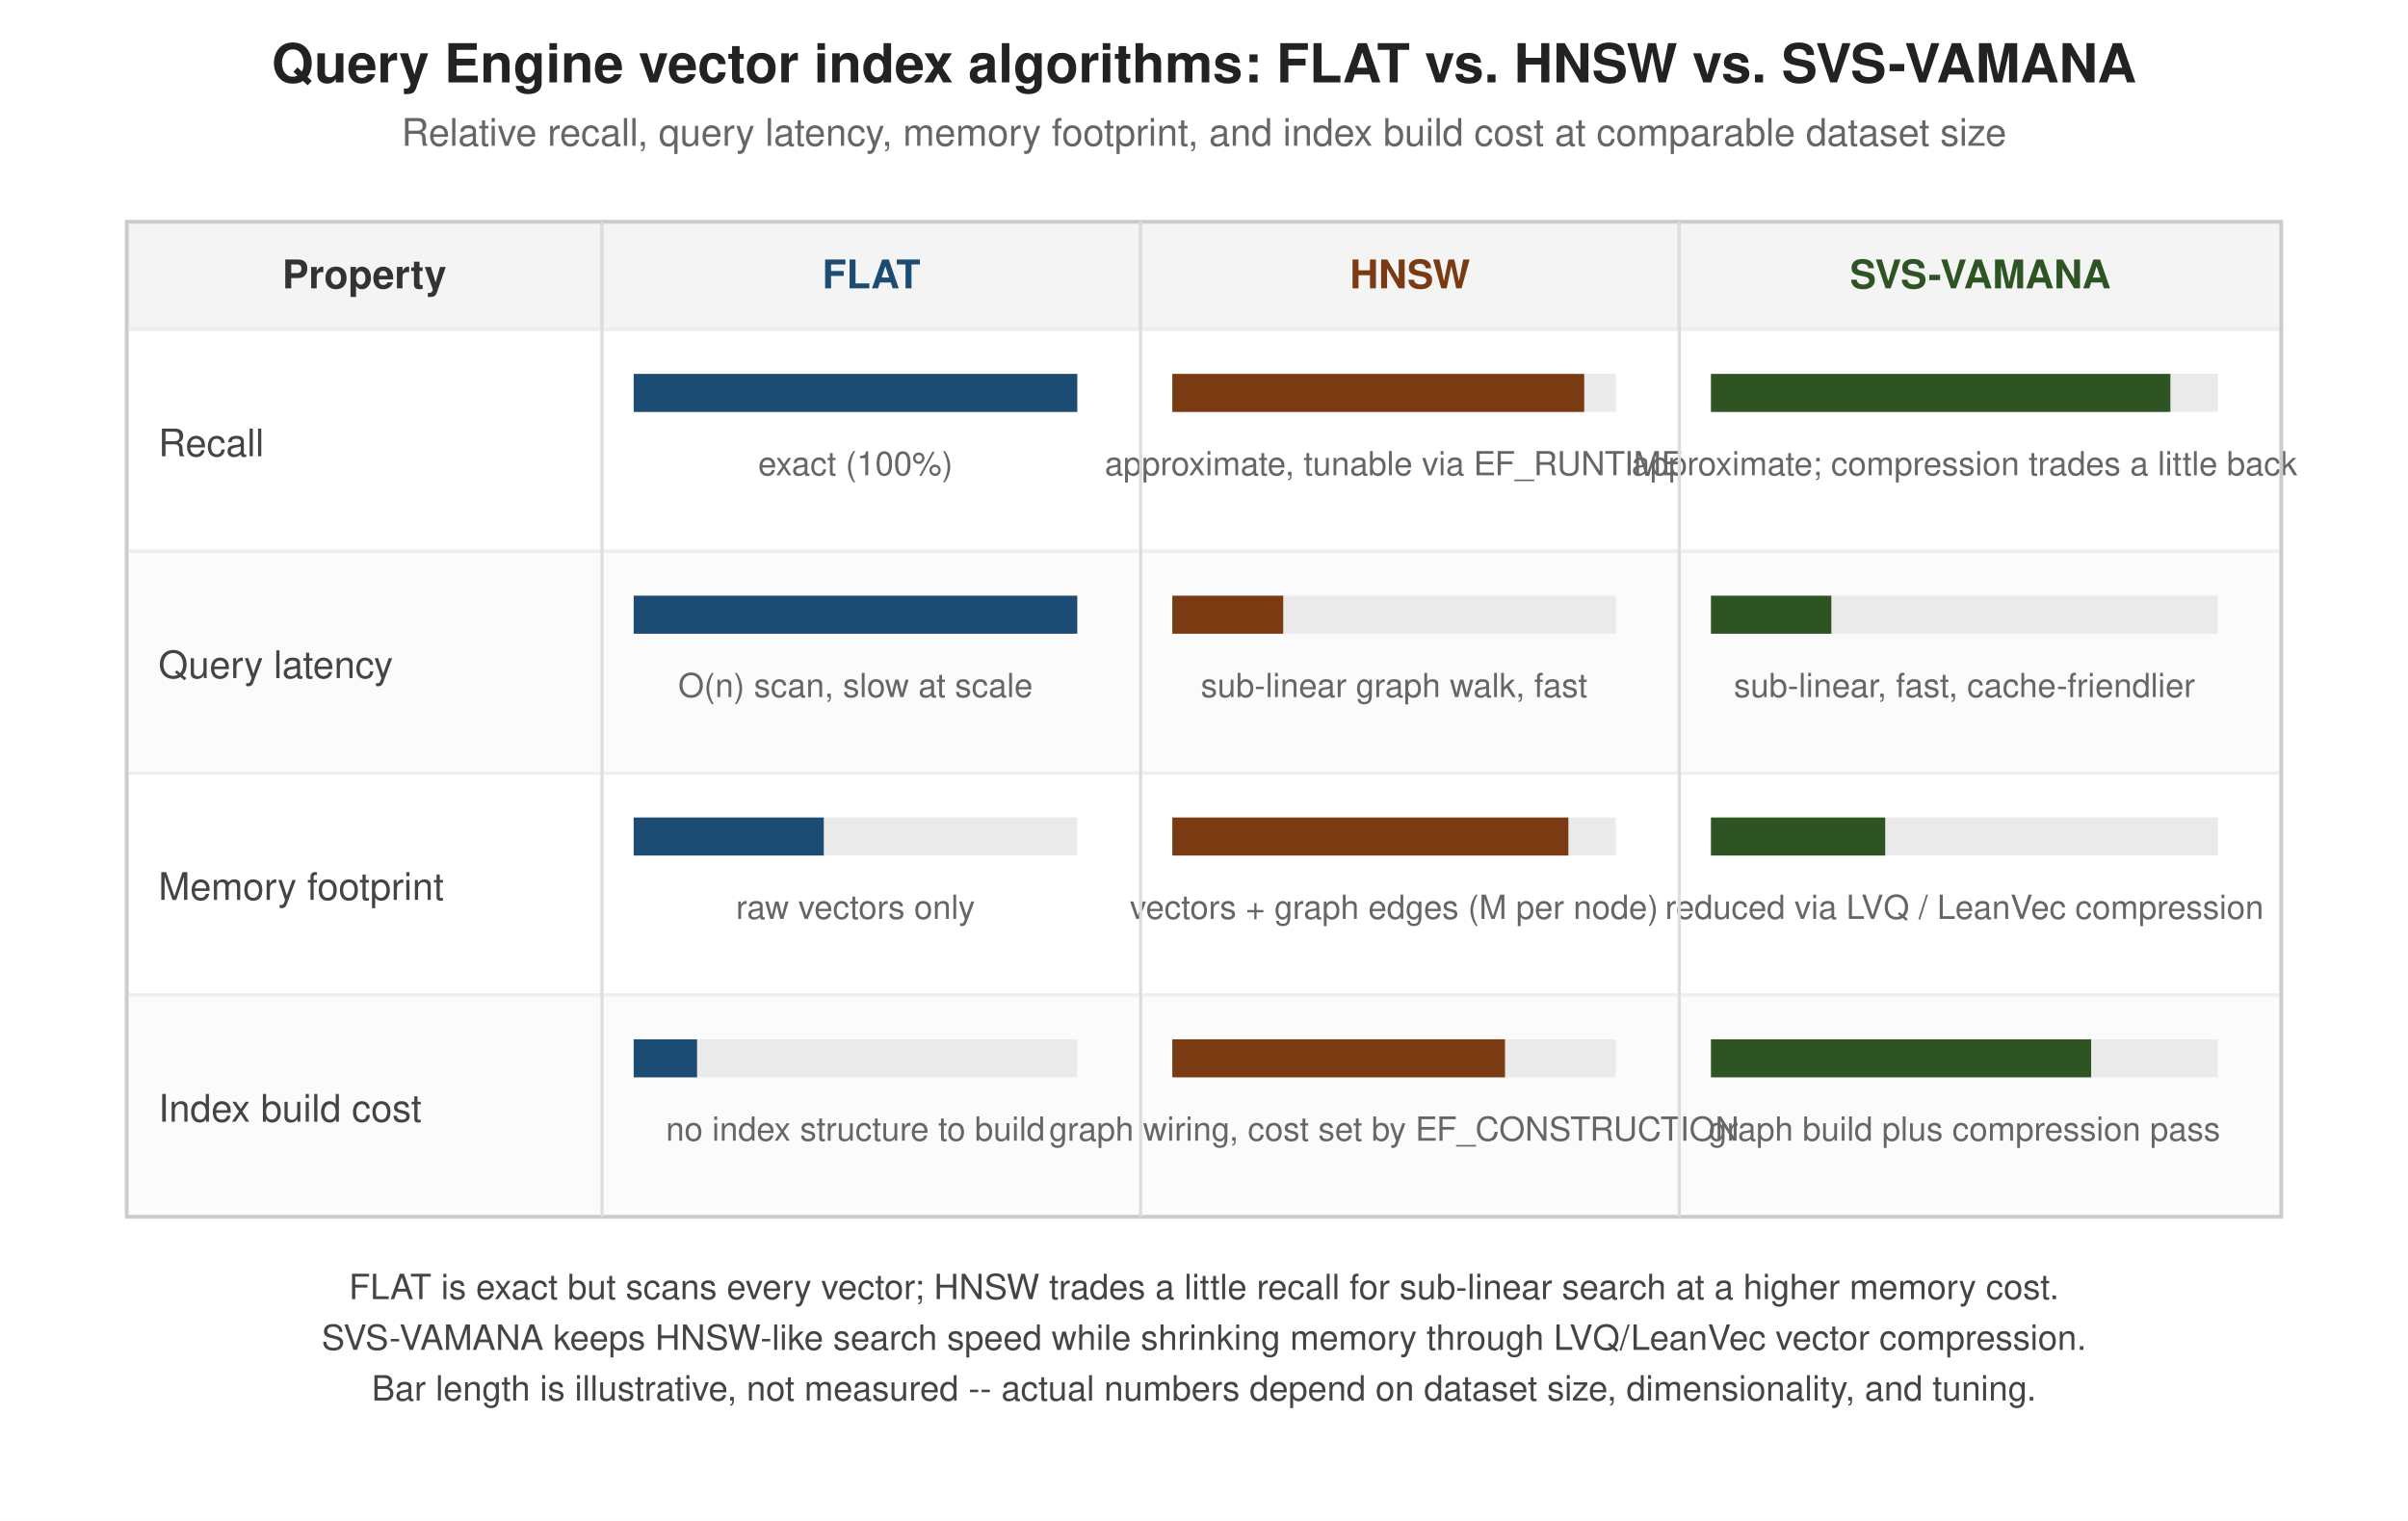
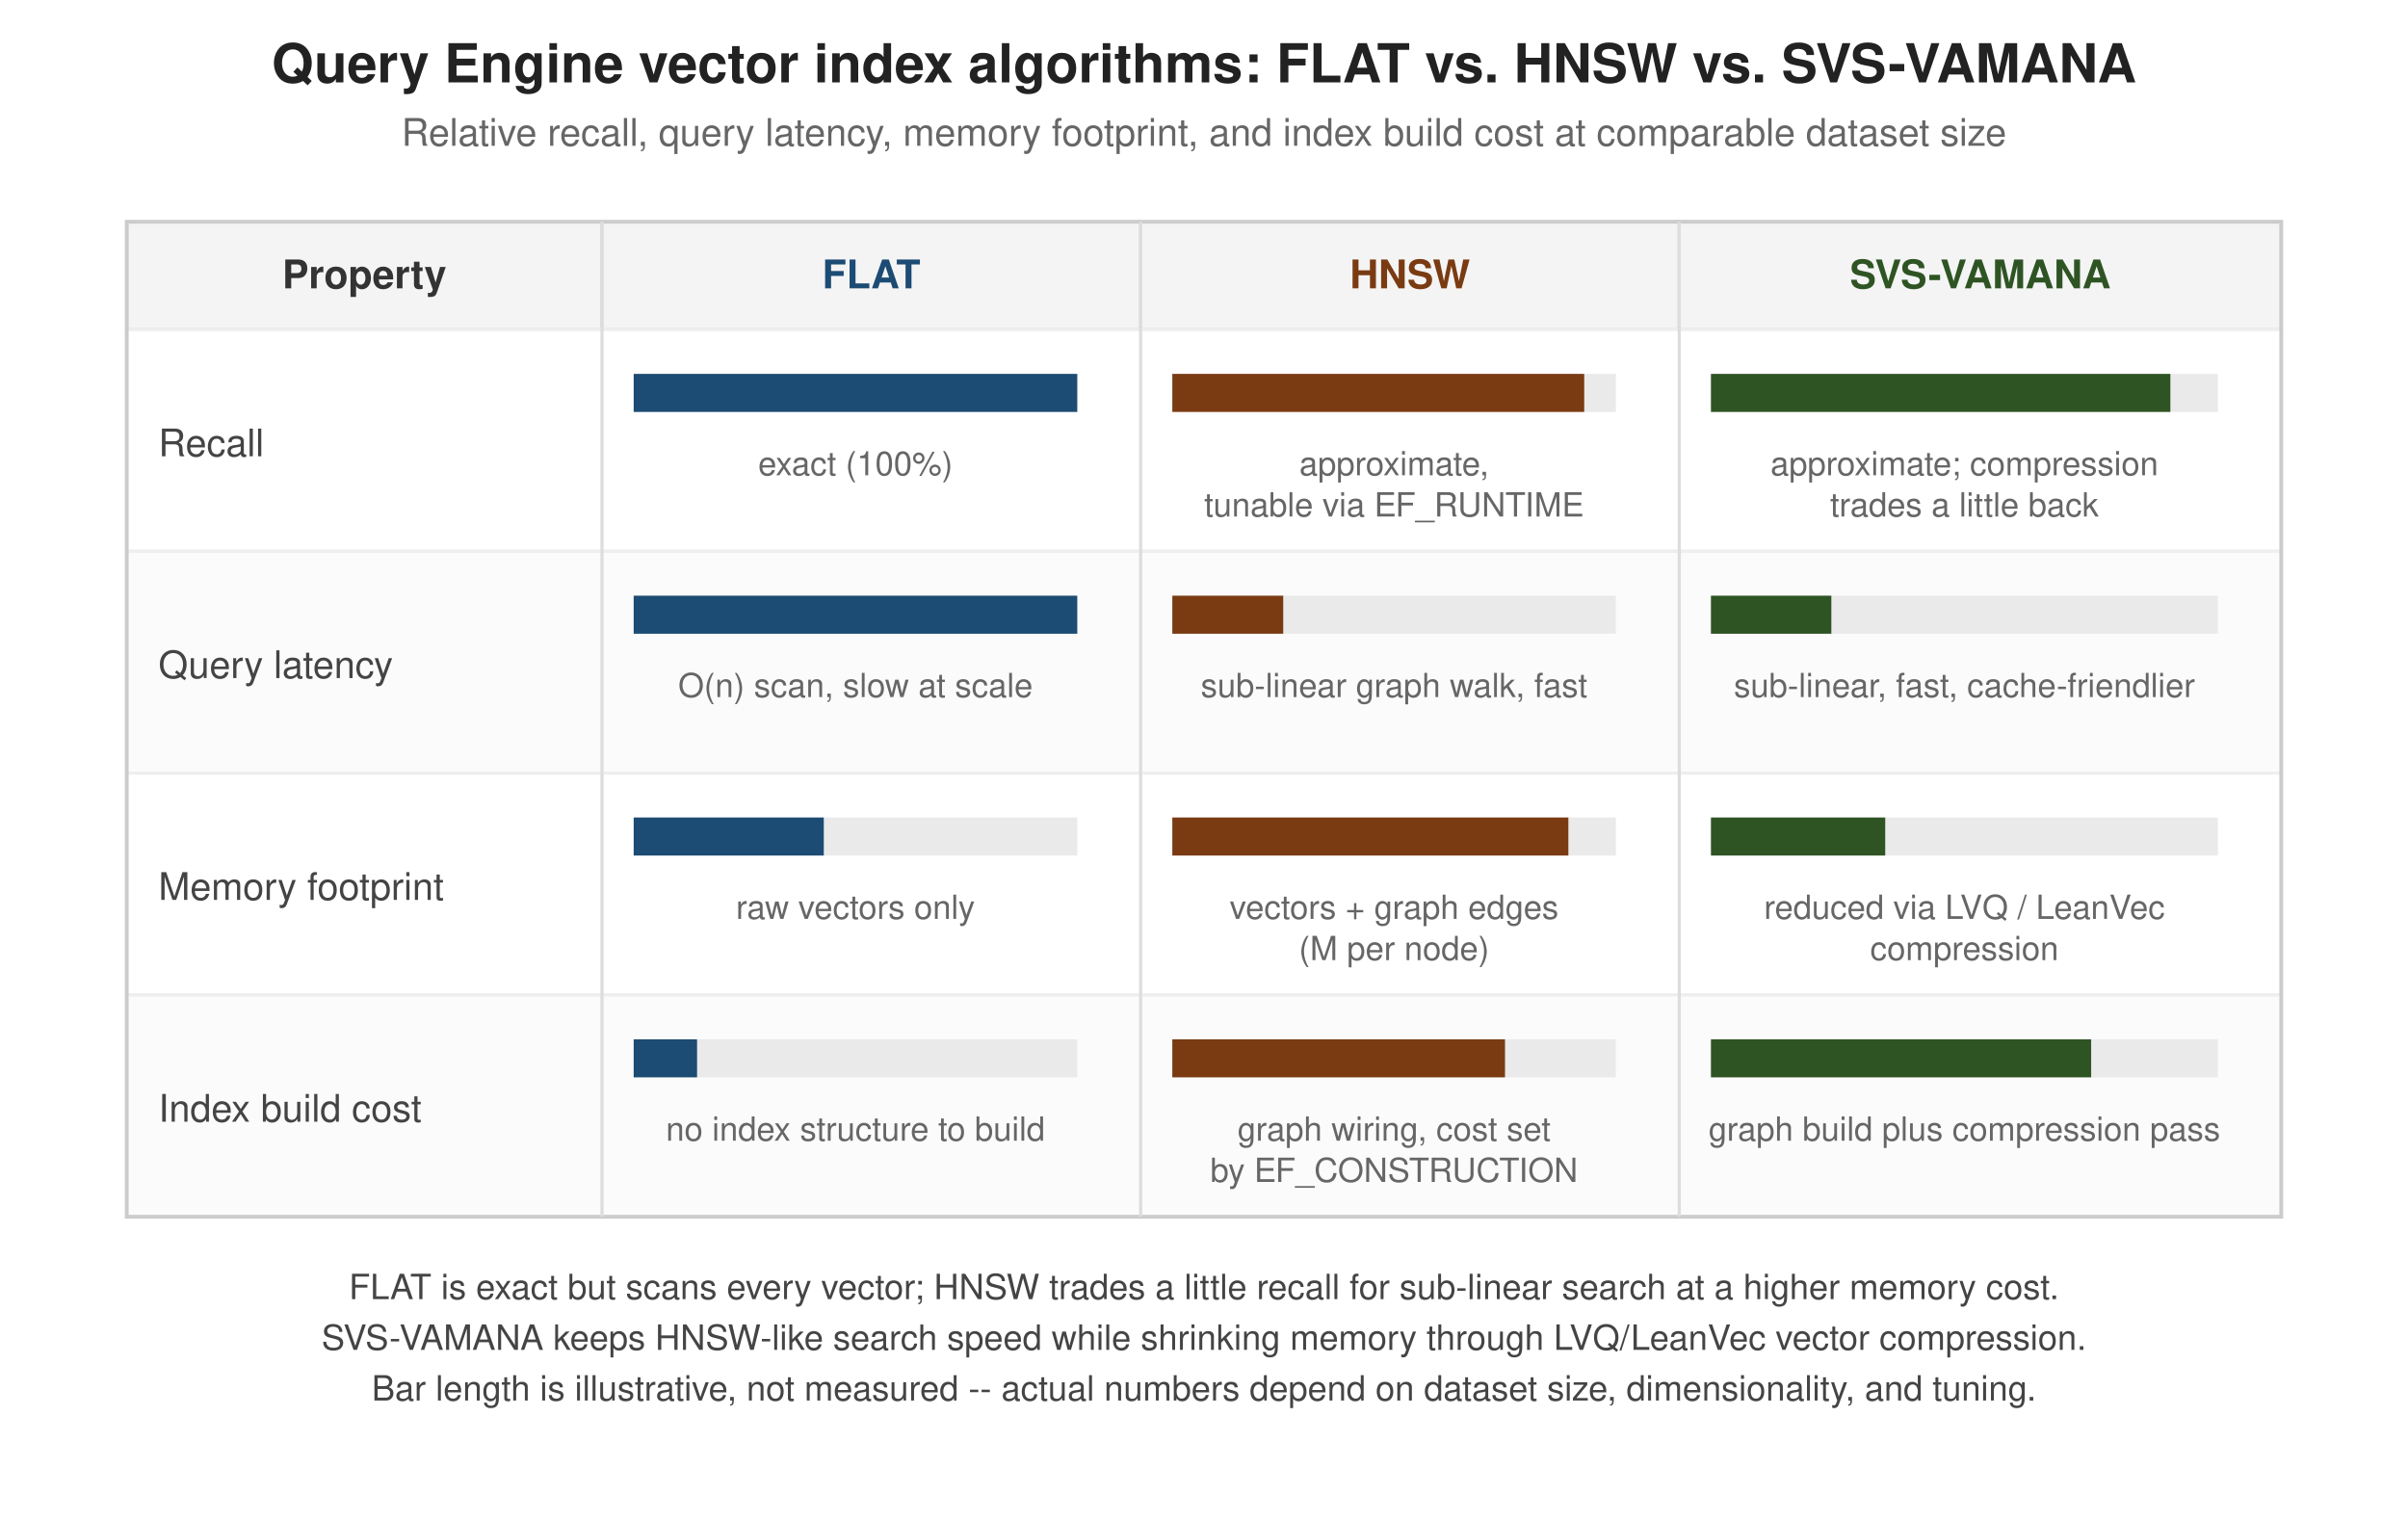
<svg xmlns="http://www.w3.org/2000/svg" viewBox="0 0 760 480" font-family="Helvetica, Arial, sans-serif">
  <rect x="0" y="0" width="760" height="480" fill="#ffffff" />
  <text x="380" y="26" font-size="17" font-weight="bold" fill="#222222" text-anchor="middle">Query Engine vector index algorithms: FLAT vs. HNSW vs. SVS-VAMANA</text>
  <text x="380" y="46" font-size="12" fill="#666666" text-anchor="middle">Relative recall, query latency, memory footprint, and index build cost at comparable dataset size</text>
  <rect x="40" y="70" width="150" height="34" fill="#f4f4f4" stroke="#dddddd" stroke-width="1" />
  <rect x="190" y="70" width="170" height="34" fill="#f4f4f4" stroke="#dddddd" stroke-width="1" />
  <rect x="360" y="70" width="170" height="34" fill="#f4f4f4" stroke="#dddddd" stroke-width="1" />
  <rect x="530" y="70" width="190" height="34" fill="#f4f4f4" stroke="#dddddd" stroke-width="1" />
  <text x="115" y="91" font-size="12.5" font-weight="bold" fill="#333333" text-anchor="middle">Property</text>
  <text x="275" y="91" font-size="12.5" font-weight="bold" fill="#1c4b73" text-anchor="middle">FLAT</text>
  <text x="445" y="91" font-size="12.5" font-weight="bold" fill="#7a3b12" text-anchor="middle">HNSW</text>
  <text x="625" y="91" font-size="12.5" font-weight="bold" fill="#2f5424" text-anchor="middle">SVS-VAMANA</text>
  <rect x="40" y="104" width="680" height="70" fill="#ffffff" stroke="#eeeeee" stroke-width="1" />
  <rect x="40" y="174" width="680" height="70" fill="#fbfbfb" stroke="#eeeeee" stroke-width="1" />
  <rect x="40" y="244" width="680" height="70" fill="#ffffff" stroke="#eeeeee" stroke-width="1" />
  <rect x="40" y="314" width="680" height="70" fill="#fbfbfb" stroke="#eeeeee" stroke-width="1" />
  <text x="50" y="144" font-size="12" fill="#444444">Recall</text>
  <text x="50" y="214" font-size="12" fill="#444444">Query latency</text>
  <text x="50" y="284" font-size="12" fill="#444444">Memory footprint</text>
  <text x="50" y="354" font-size="12" fill="#444444">Index build cost</text>
  <g>
    <rect x="200" y="118" width="140" height="12" fill="#eaeaea" />
    <rect x="200" y="118" width="140" height="12" fill="#1c4b73" />
    <text x="270" y="150" font-size="10.5" fill="#666666" text-anchor="middle">exact (100%)</text>
    <rect x="370" y="118" width="140" height="12" fill="#eaeaea" />
    <rect x="370" y="118" width="130" height="12" fill="#7a3b12" />
-     <text x="440" y="150" font-size="10.5" fill="#666666" text-anchor="middle">approximate, tunable via EF_RUNTIME</text>
+     <text x="440" y="150" font-size="10.5" fill="#666666" text-anchor="middle">approximate,</text>
+     <text x="440" y="163" font-size="10.5" fill="#666666" text-anchor="middle">tunable via EF_RUNTIME</text>
    <rect x="540" y="118" width="160" height="12" fill="#eaeaea" />
    <rect x="540" y="118" width="145" height="12" fill="#2f5424" />
-     <text x="620" y="150" font-size="10.5" fill="#666666" text-anchor="middle">approximate; compression trades a little back</text>
+     <text x="620" y="150" font-size="10.5" fill="#666666" text-anchor="middle">approximate; compression</text>
+     <text x="620" y="163" font-size="10.5" fill="#666666" text-anchor="middle">trades a little back</text>
  </g>
  <g>
    <rect x="200" y="188" width="140" height="12" fill="#eaeaea" />
    <rect x="200" y="188" width="140" height="12" fill="#1c4b73" />
    <text x="270" y="220" font-size="10.5" fill="#666666" text-anchor="middle">O(n) scan, slow at scale</text>
    <rect x="370" y="188" width="140" height="12" fill="#eaeaea" />
    <rect x="370" y="188" width="35" height="12" fill="#7a3b12" />
    <text x="440" y="220" font-size="10.5" fill="#666666" text-anchor="middle">sub-linear graph walk, fast</text>
    <rect x="540" y="188" width="160" height="12" fill="#eaeaea" />
    <rect x="540" y="188" width="38" height="12" fill="#2f5424" />
    <text x="620" y="220" font-size="10.5" fill="#666666" text-anchor="middle">sub-linear, fast, cache-friendlier</text>
  </g>
  <g>
    <rect x="200" y="258" width="140" height="12" fill="#eaeaea" />
    <rect x="200" y="258" width="60" height="12" fill="#1c4b73" />
    <text x="270" y="290" font-size="10.5" fill="#666666" text-anchor="middle">raw vectors only</text>
    <rect x="370" y="258" width="140" height="12" fill="#eaeaea" />
    <rect x="370" y="258" width="125" height="12" fill="#7a3b12" />
-     <text x="440" y="290" font-size="10.5" fill="#666666" text-anchor="middle">vectors + graph edges (M per node)</text>
+     <text x="440" y="290" font-size="10.5" fill="#666666" text-anchor="middle">vectors + graph edges</text>
+     <text x="440" y="303" font-size="10.5" fill="#666666" text-anchor="middle">(M per node)</text>
    <rect x="540" y="258" width="160" height="12" fill="#eaeaea" />
    <rect x="540" y="258" width="55" height="12" fill="#2f5424" />
-     <text x="620" y="290" font-size="10.5" fill="#666666" text-anchor="middle">reduced via LVQ / LeanVec compression</text>
+     <text x="620" y="290" font-size="10.5" fill="#666666" text-anchor="middle">reduced via LVQ / LeanVec</text>
+     <text x="620" y="303" font-size="10.5" fill="#666666" text-anchor="middle">compression</text>
  </g>
  <g>
    <rect x="200" y="328" width="140" height="12" fill="#eaeaea" />
    <rect x="200" y="328" width="20" height="12" fill="#1c4b73" />
    <text x="270" y="360" font-size="10.5" fill="#666666" text-anchor="middle">no index structure to build</text>
    <rect x="370" y="328" width="140" height="12" fill="#eaeaea" />
    <rect x="370" y="328" width="105" height="12" fill="#7a3b12" />
-     <text x="440" y="360" font-size="10.5" fill="#666666" text-anchor="middle">graph wiring, cost set by EF_CONSTRUCTION</text>
+     <text x="440" y="360" font-size="10.5" fill="#666666" text-anchor="middle">graph wiring, cost set</text>
+     <text x="440" y="373" font-size="10.5" fill="#666666" text-anchor="middle">by EF_CONSTRUCTION</text>
    <rect x="540" y="328" width="160" height="12" fill="#eaeaea" />
    <rect x="540" y="328" width="120" height="12" fill="#2f5424" />
    <text x="620" y="360" font-size="10.5" fill="#666666" text-anchor="middle">graph build plus compression pass</text>
  </g>
  <rect x="40" y="70" width="680" height="314" fill="none" stroke="#cccccc" stroke-width="1.2" />
  <line x1="190" y1="70" x2="190" y2="384" stroke="#dddddd" stroke-width="1" />
  <line x1="360" y1="70" x2="360" y2="384" stroke="#dddddd" stroke-width="1" />
  <line x1="530" y1="70" x2="530" y2="384" stroke="#dddddd" stroke-width="1" />
  <text x="380" y="410" font-size="11" fill="#444444" text-anchor="middle">FLAT is exact but scans every vector; HNSW trades a little recall for sub-linear search at a higher memory cost.</text>
  <text x="380" y="426" font-size="11" fill="#444444" text-anchor="middle">SVS-VAMANA keeps HNSW-like search speed while shrinking memory through LVQ/LeanVec vector compression.</text>
  <text x="380" y="442" font-size="11" fill="#444444" text-anchor="middle">Bar length is illustrative, not measured -- actual numbers depend on dataset size, dimensionality, and tuning.</text>
</svg>
